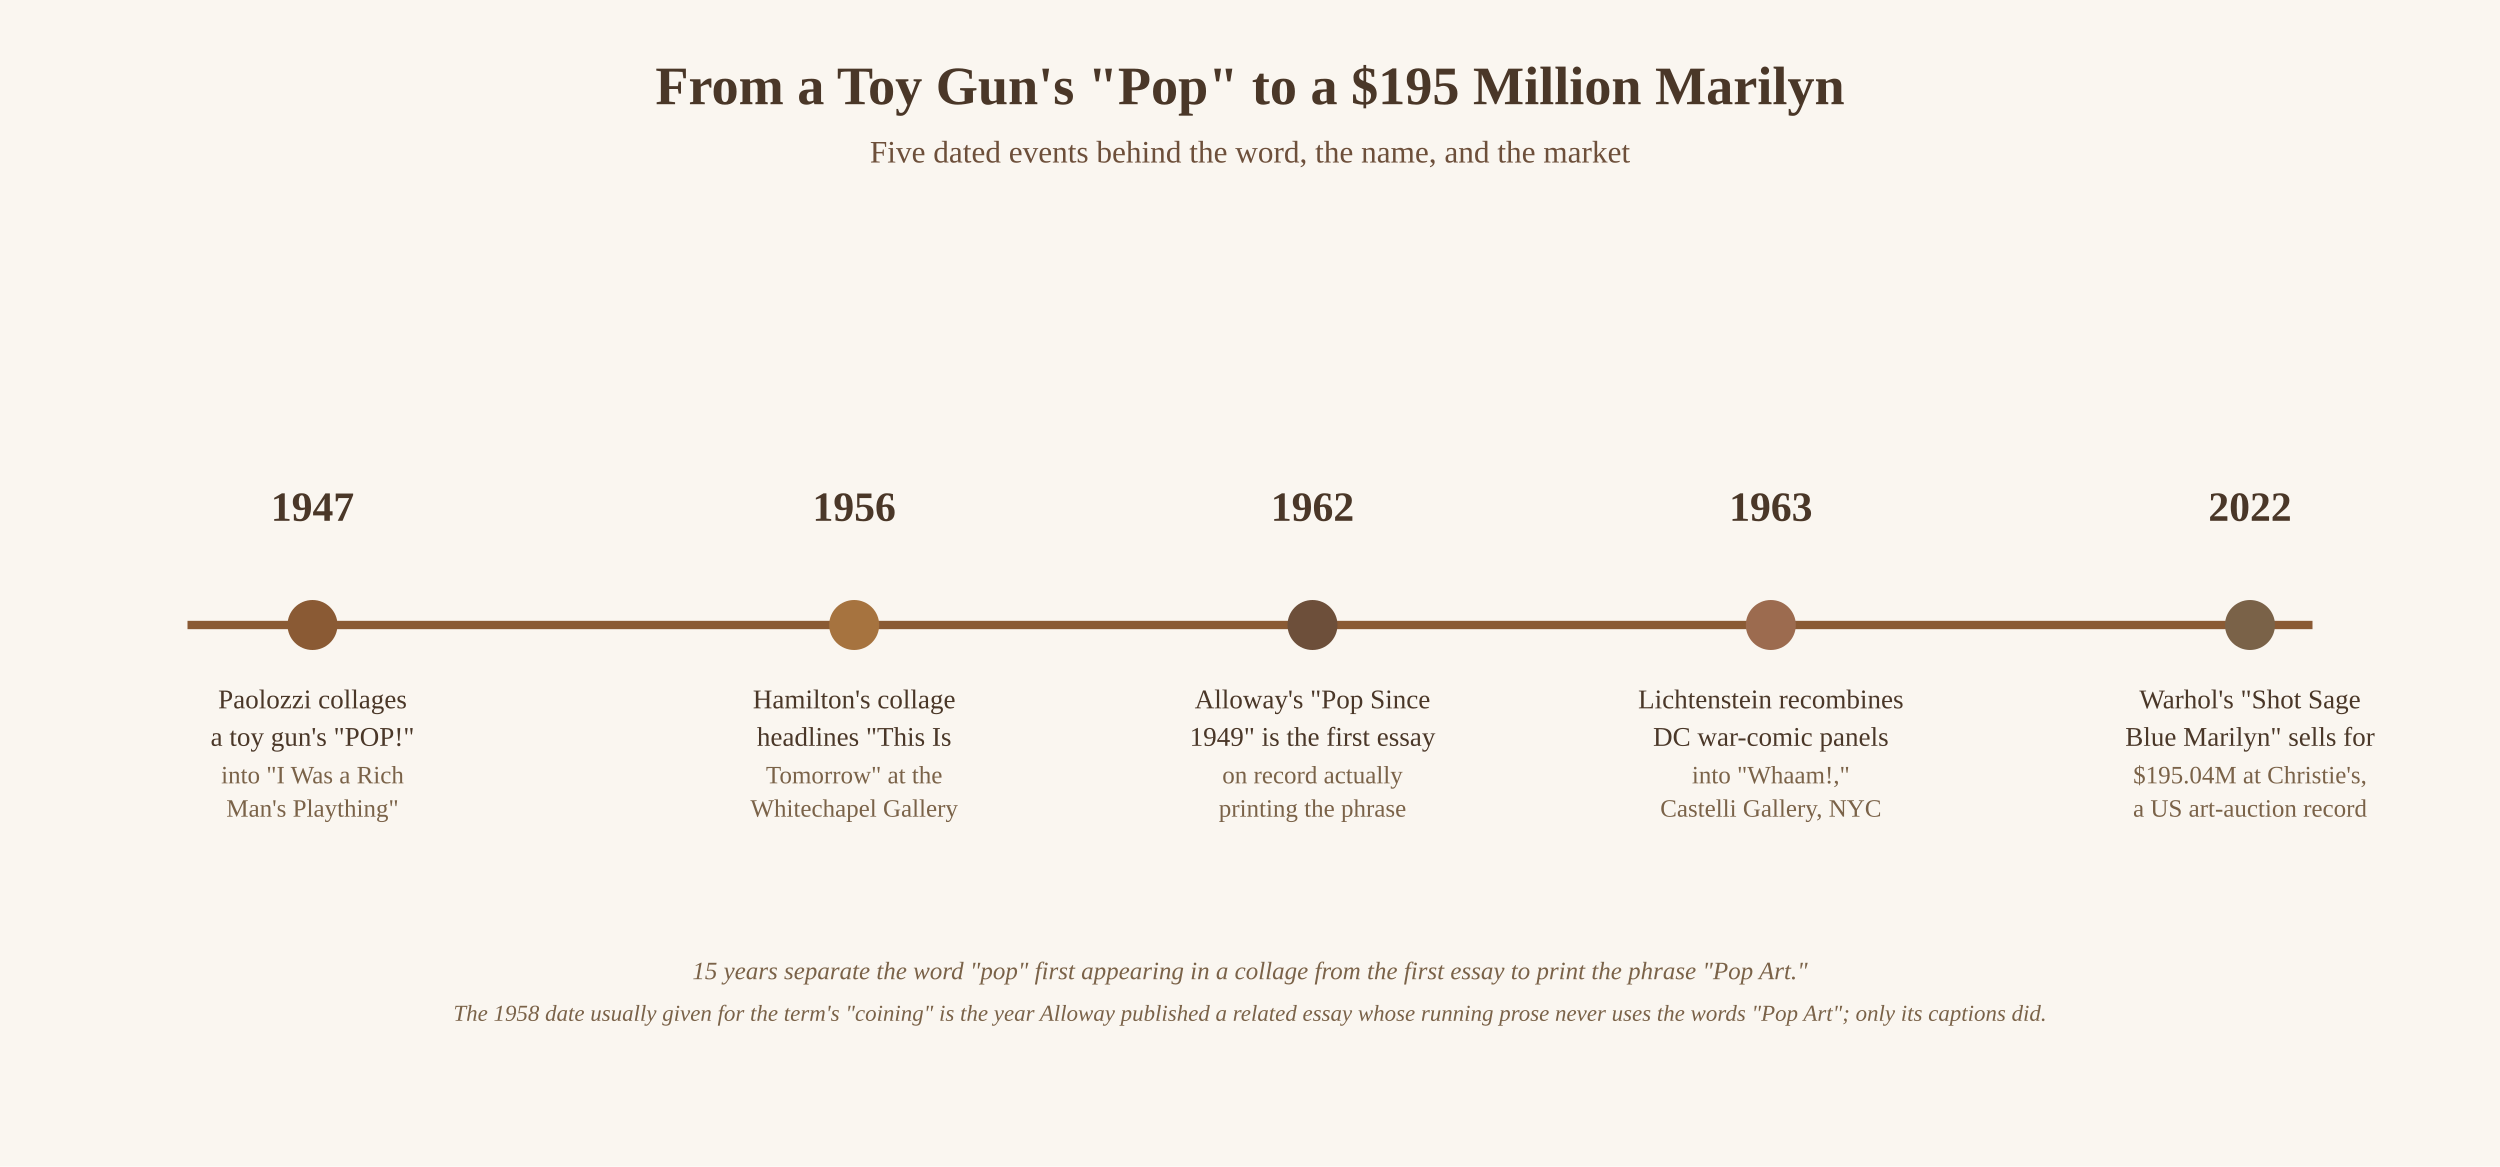
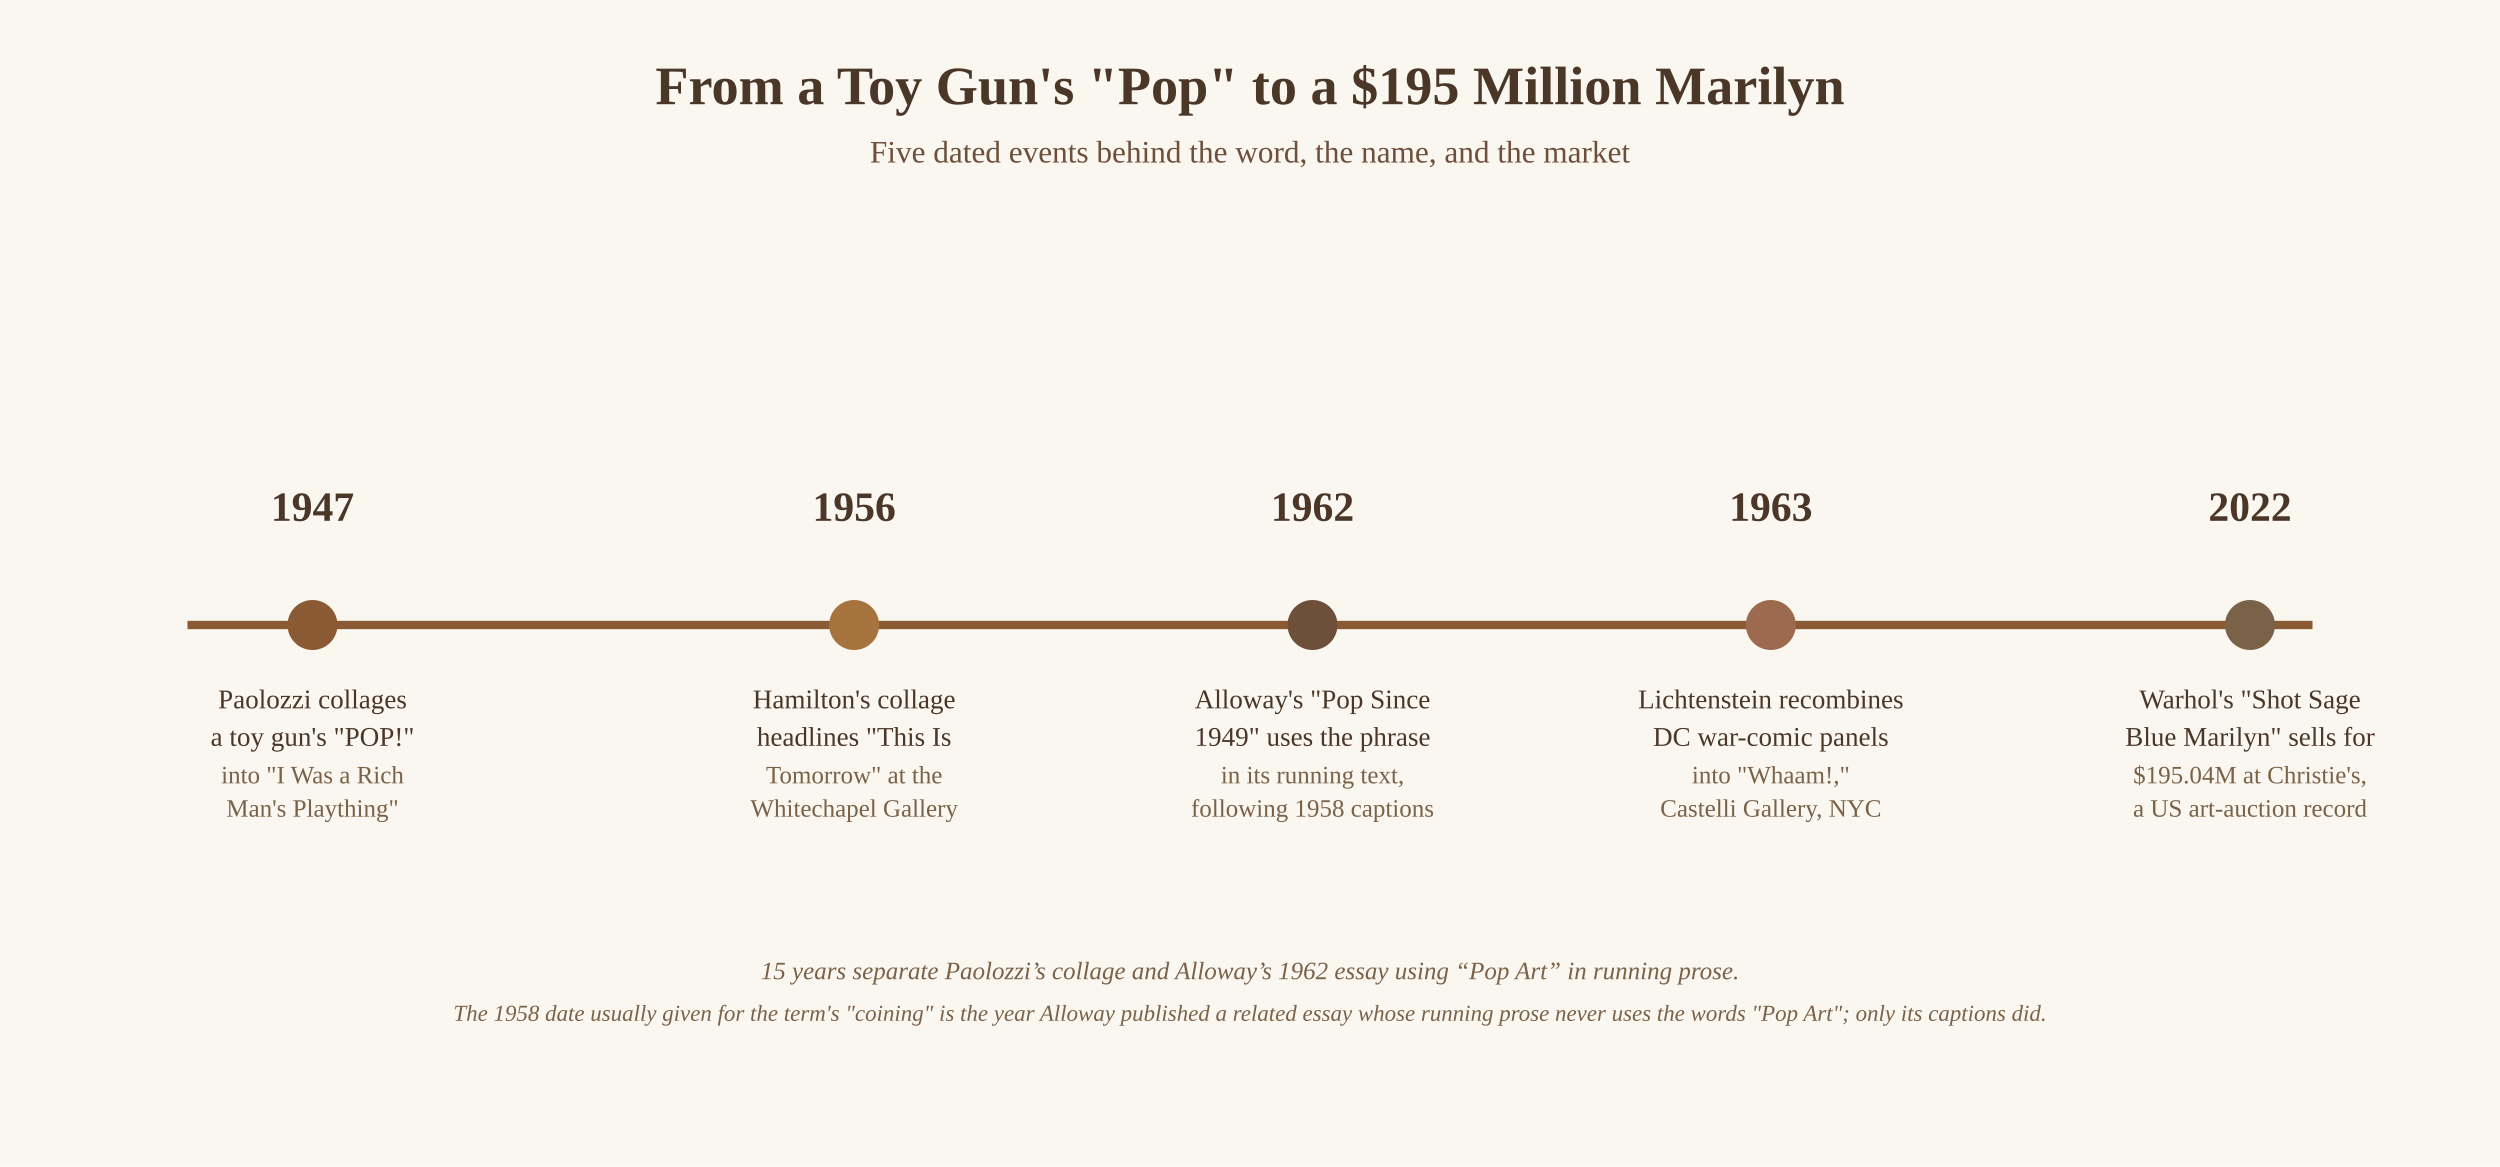
<svg xmlns="http://www.w3.org/2000/svg" viewBox="0 0 1200 560" width="1200" height="560" font-family="Georgia, 'Times New Roman', serif">
  <rect width="1200" height="560" fill="#faf6f0" />
  <text x="600" y="50" text-anchor="middle" font-size="26" fill="#4a3728" font-weight="bold">From a Toy Gun's "Pop" to a $195 Million Marilyn</text>
  <text x="600" y="78" text-anchor="middle" font-size="15" fill="#6d4f3a">Five dated events behind the word, the name, and the market</text>
  <line x1="90" y1="300" x2="1110" y2="300" stroke="#8a5a34" stroke-width="4" />
  <circle cx="150" cy="300" r="12" fill="#8a5a34" />
  <text x="150" y="250" text-anchor="middle" font-size="20" fill="#4a3728" font-weight="bold">1947</text>
  <text x="150" y="340" text-anchor="middle" font-size="13" fill="#4a3728">Paolozzi collages</text>
  <text x="150" y="358" text-anchor="middle" font-size="13" fill="#4a3728">a toy gun's "POP!"</text>
  <text x="150" y="376" text-anchor="middle" font-size="12" fill="#7a6248">into "I Was a Rich</text>
  <text x="150" y="392" text-anchor="middle" font-size="12" fill="#7a6248">Man's Plaything"</text>
  <circle cx="410" cy="300" r="12" fill="#a6733f" />
  <text x="410" y="250" text-anchor="middle" font-size="20" fill="#4a3728" font-weight="bold">1956</text>
  <text x="410" y="340" text-anchor="middle" font-size="13" fill="#4a3728">Hamilton's collage</text>
  <text x="410" y="358" text-anchor="middle" font-size="13" fill="#4a3728">headlines "This Is</text>
  <text x="410" y="376" text-anchor="middle" font-size="12" fill="#7a6248">Tomorrow" at the</text>
  <text x="410" y="392" text-anchor="middle" font-size="12" fill="#7a6248">Whitechapel Gallery</text>
  <circle cx="630" cy="300" r="12" fill="#6d4f3a" />
  <text x="630" y="250" text-anchor="middle" font-size="20" fill="#4a3728" font-weight="bold">1962</text>
  <text x="630" y="340" text-anchor="middle" font-size="13" fill="#4a3728">Alloway's "Pop Since</text>
-   <text x="630" y="358" text-anchor="middle" font-size="13" fill="#4a3728">1949" is the first essay</text>
-   <text x="630" y="376" text-anchor="middle" font-size="12" fill="#7a6248">on record actually</text>
-   <text x="630" y="392" text-anchor="middle" font-size="12" fill="#7a6248">printing the phrase</text>
+   <text x="630" y="358" text-anchor="middle" font-size="13" fill="#4a3728">1949" uses the phrase</text>
+   <text x="630" y="376" text-anchor="middle" font-size="12" fill="#7a6248">in its running text,</text>
+   <text x="630" y="392" text-anchor="middle" font-size="12" fill="#7a6248">following 1958 captions</text>
  <circle cx="850" cy="300" r="12" fill="#9c6b4f" />
  <text x="850" y="250" text-anchor="middle" font-size="20" fill="#4a3728" font-weight="bold">1963</text>
  <text x="850" y="340" text-anchor="middle" font-size="13" fill="#4a3728">Lichtenstein recombines</text>
  <text x="850" y="358" text-anchor="middle" font-size="13" fill="#4a3728">DC war-comic panels</text>
  <text x="850" y="376" text-anchor="middle" font-size="12" fill="#7a6248">into "Whaam!,"</text>
  <text x="850" y="392" text-anchor="middle" font-size="12" fill="#7a6248">Castelli Gallery, NYC</text>
  <circle cx="1080" cy="300" r="12" fill="#7a6248" />
  <text x="1080" y="250" text-anchor="middle" font-size="20" fill="#4a3728" font-weight="bold">2022</text>
  <text x="1080" y="340" text-anchor="middle" font-size="13" fill="#4a3728">Warhol's "Shot Sage</text>
  <text x="1080" y="358" text-anchor="middle" font-size="13" fill="#4a3728">Blue Marilyn" sells for</text>
  <text x="1080" y="376" text-anchor="middle" font-size="12" fill="#7a6248">$195.04M at Christie's,</text>
  <text x="1080" y="392" text-anchor="middle" font-size="12" fill="#7a6248">a US art-auction record</text>
-   <text x="600" y="470" text-anchor="middle" font-size="12" fill="#7a6248" font-style="italic">15 years separate the word "pop" first appearing in a collage from the first essay to print the phrase "Pop Art."</text>
+   <text x="600" y="470" text-anchor="middle" font-size="12" fill="#7a6248" font-style="italic">15 years separate Paolozzi’s collage and Alloway’s 1962 essay using “Pop Art” in running prose.</text>
  <text x="600" y="490" text-anchor="middle" font-size="11" fill="#7a6248" font-style="italic">The 1958 date usually given for the term's "coining" is the year Alloway published a related essay whose running prose never uses the words "Pop Art"; only its captions did.</text>
</svg>
